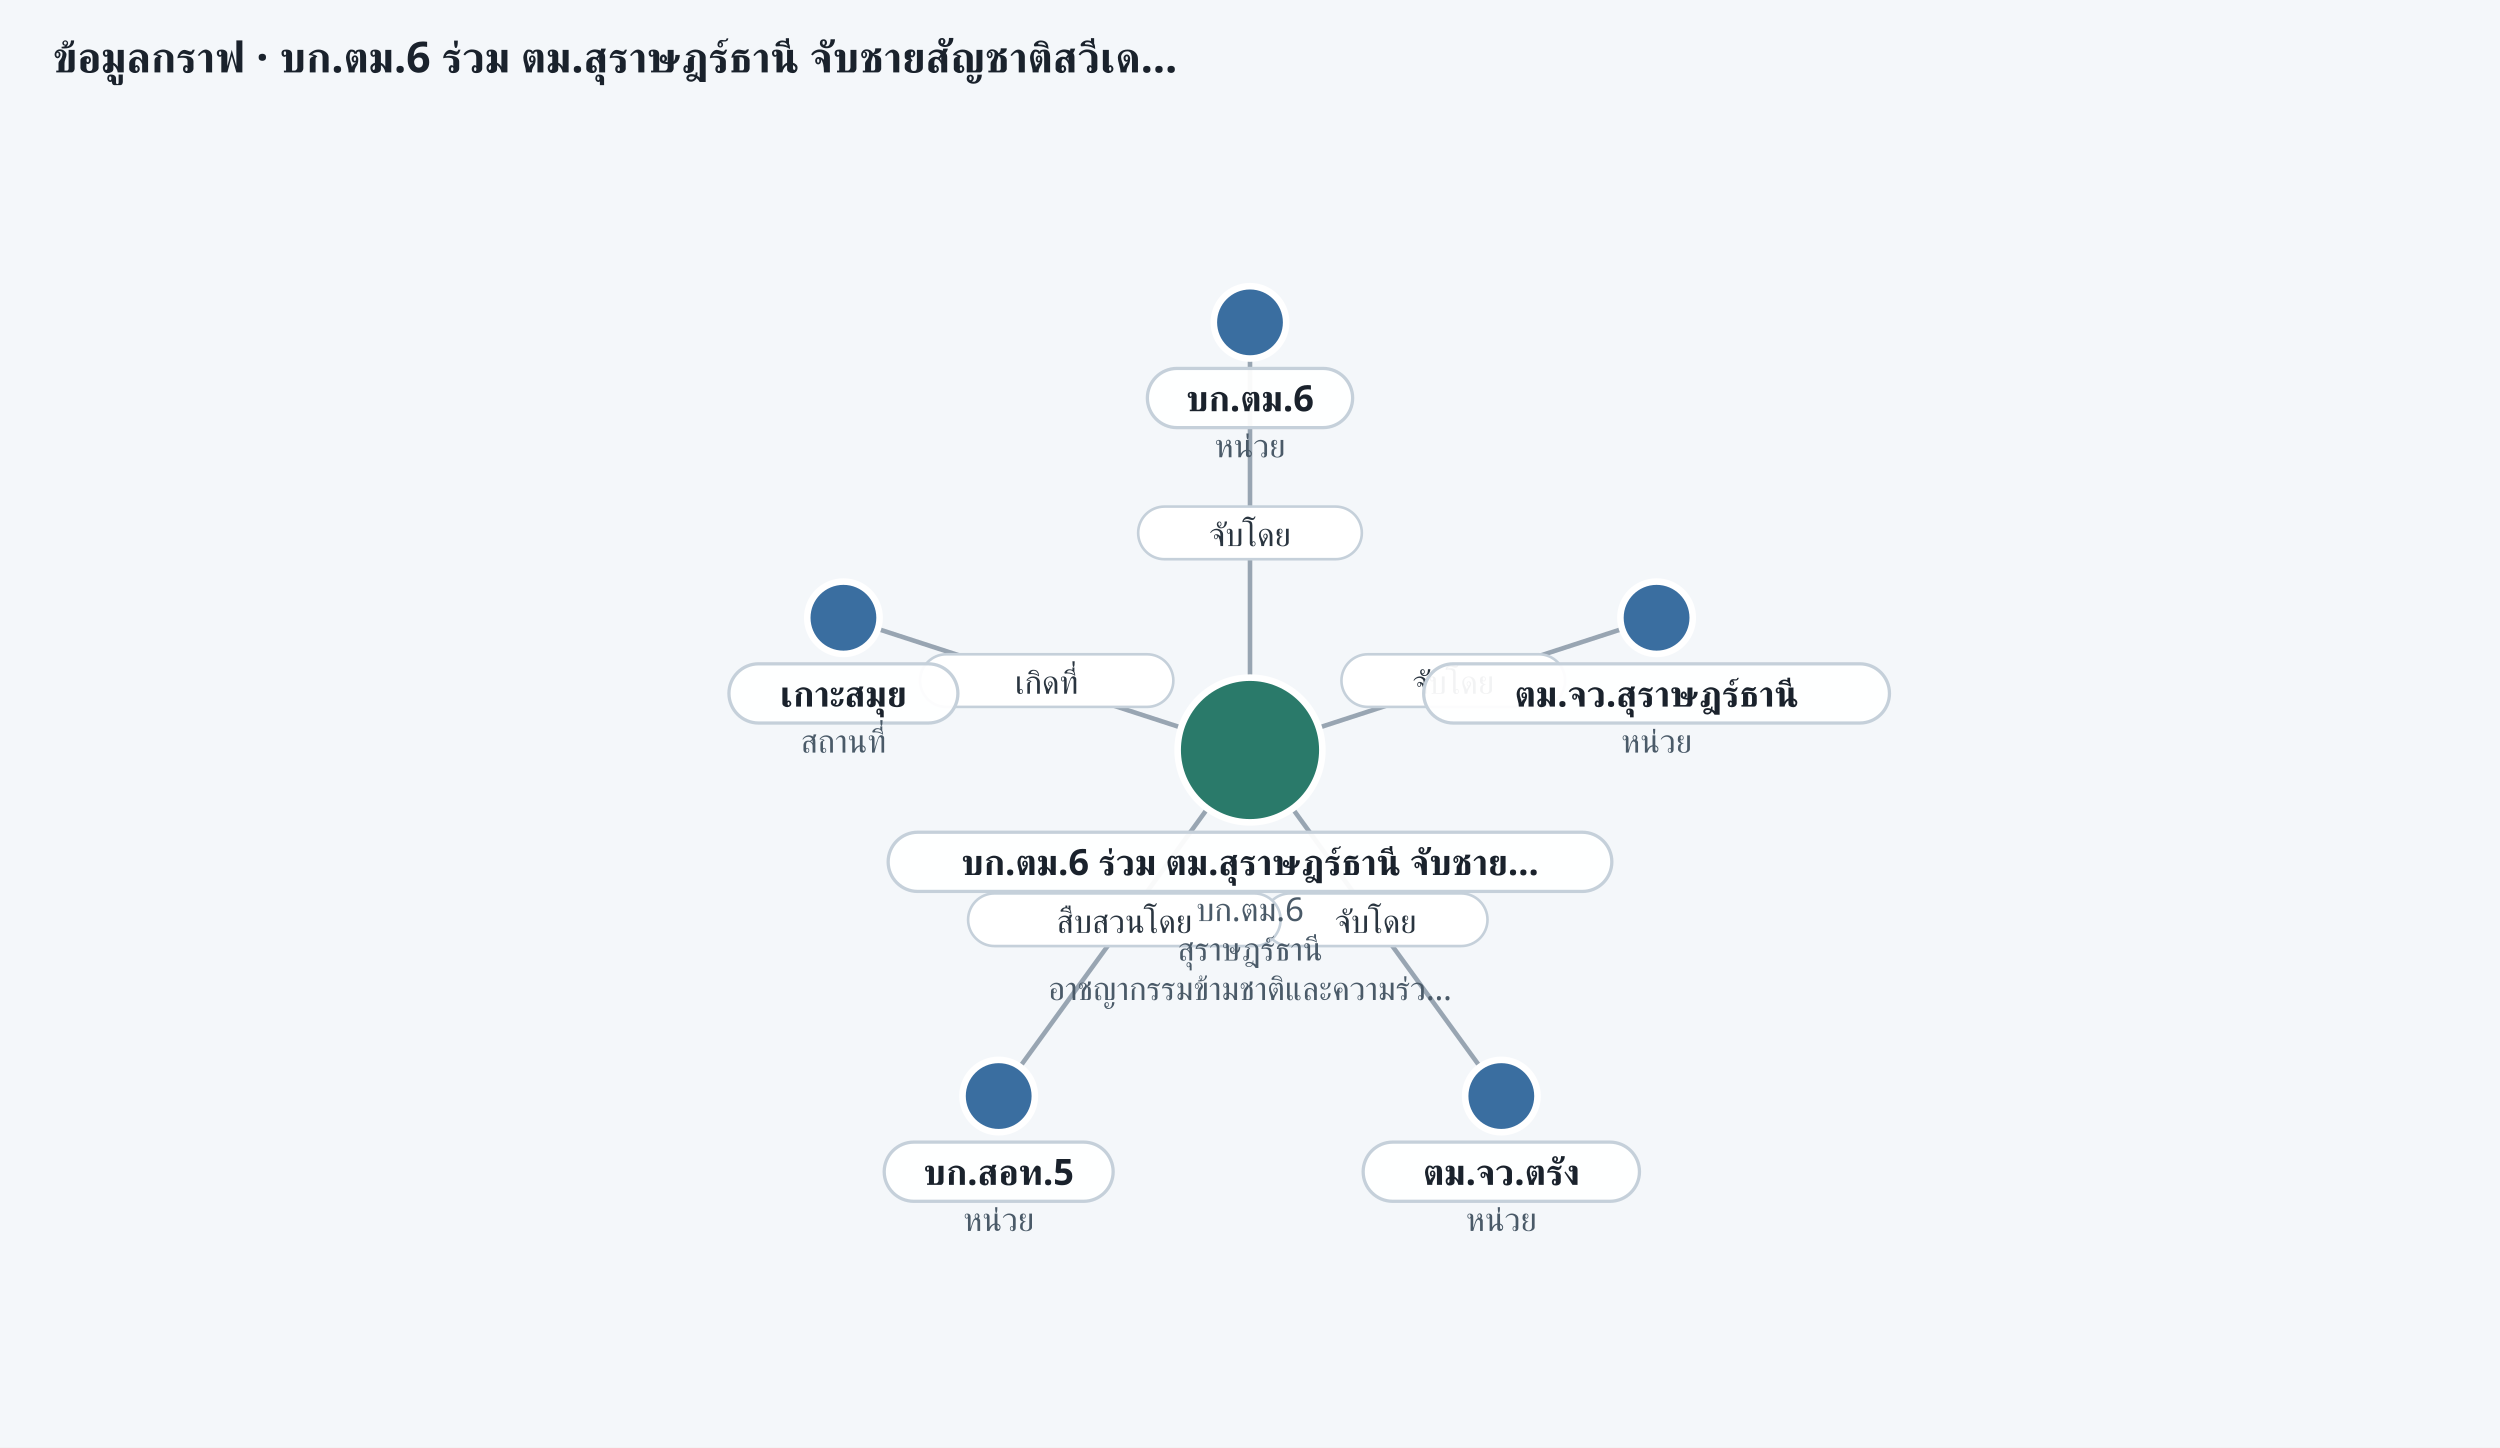
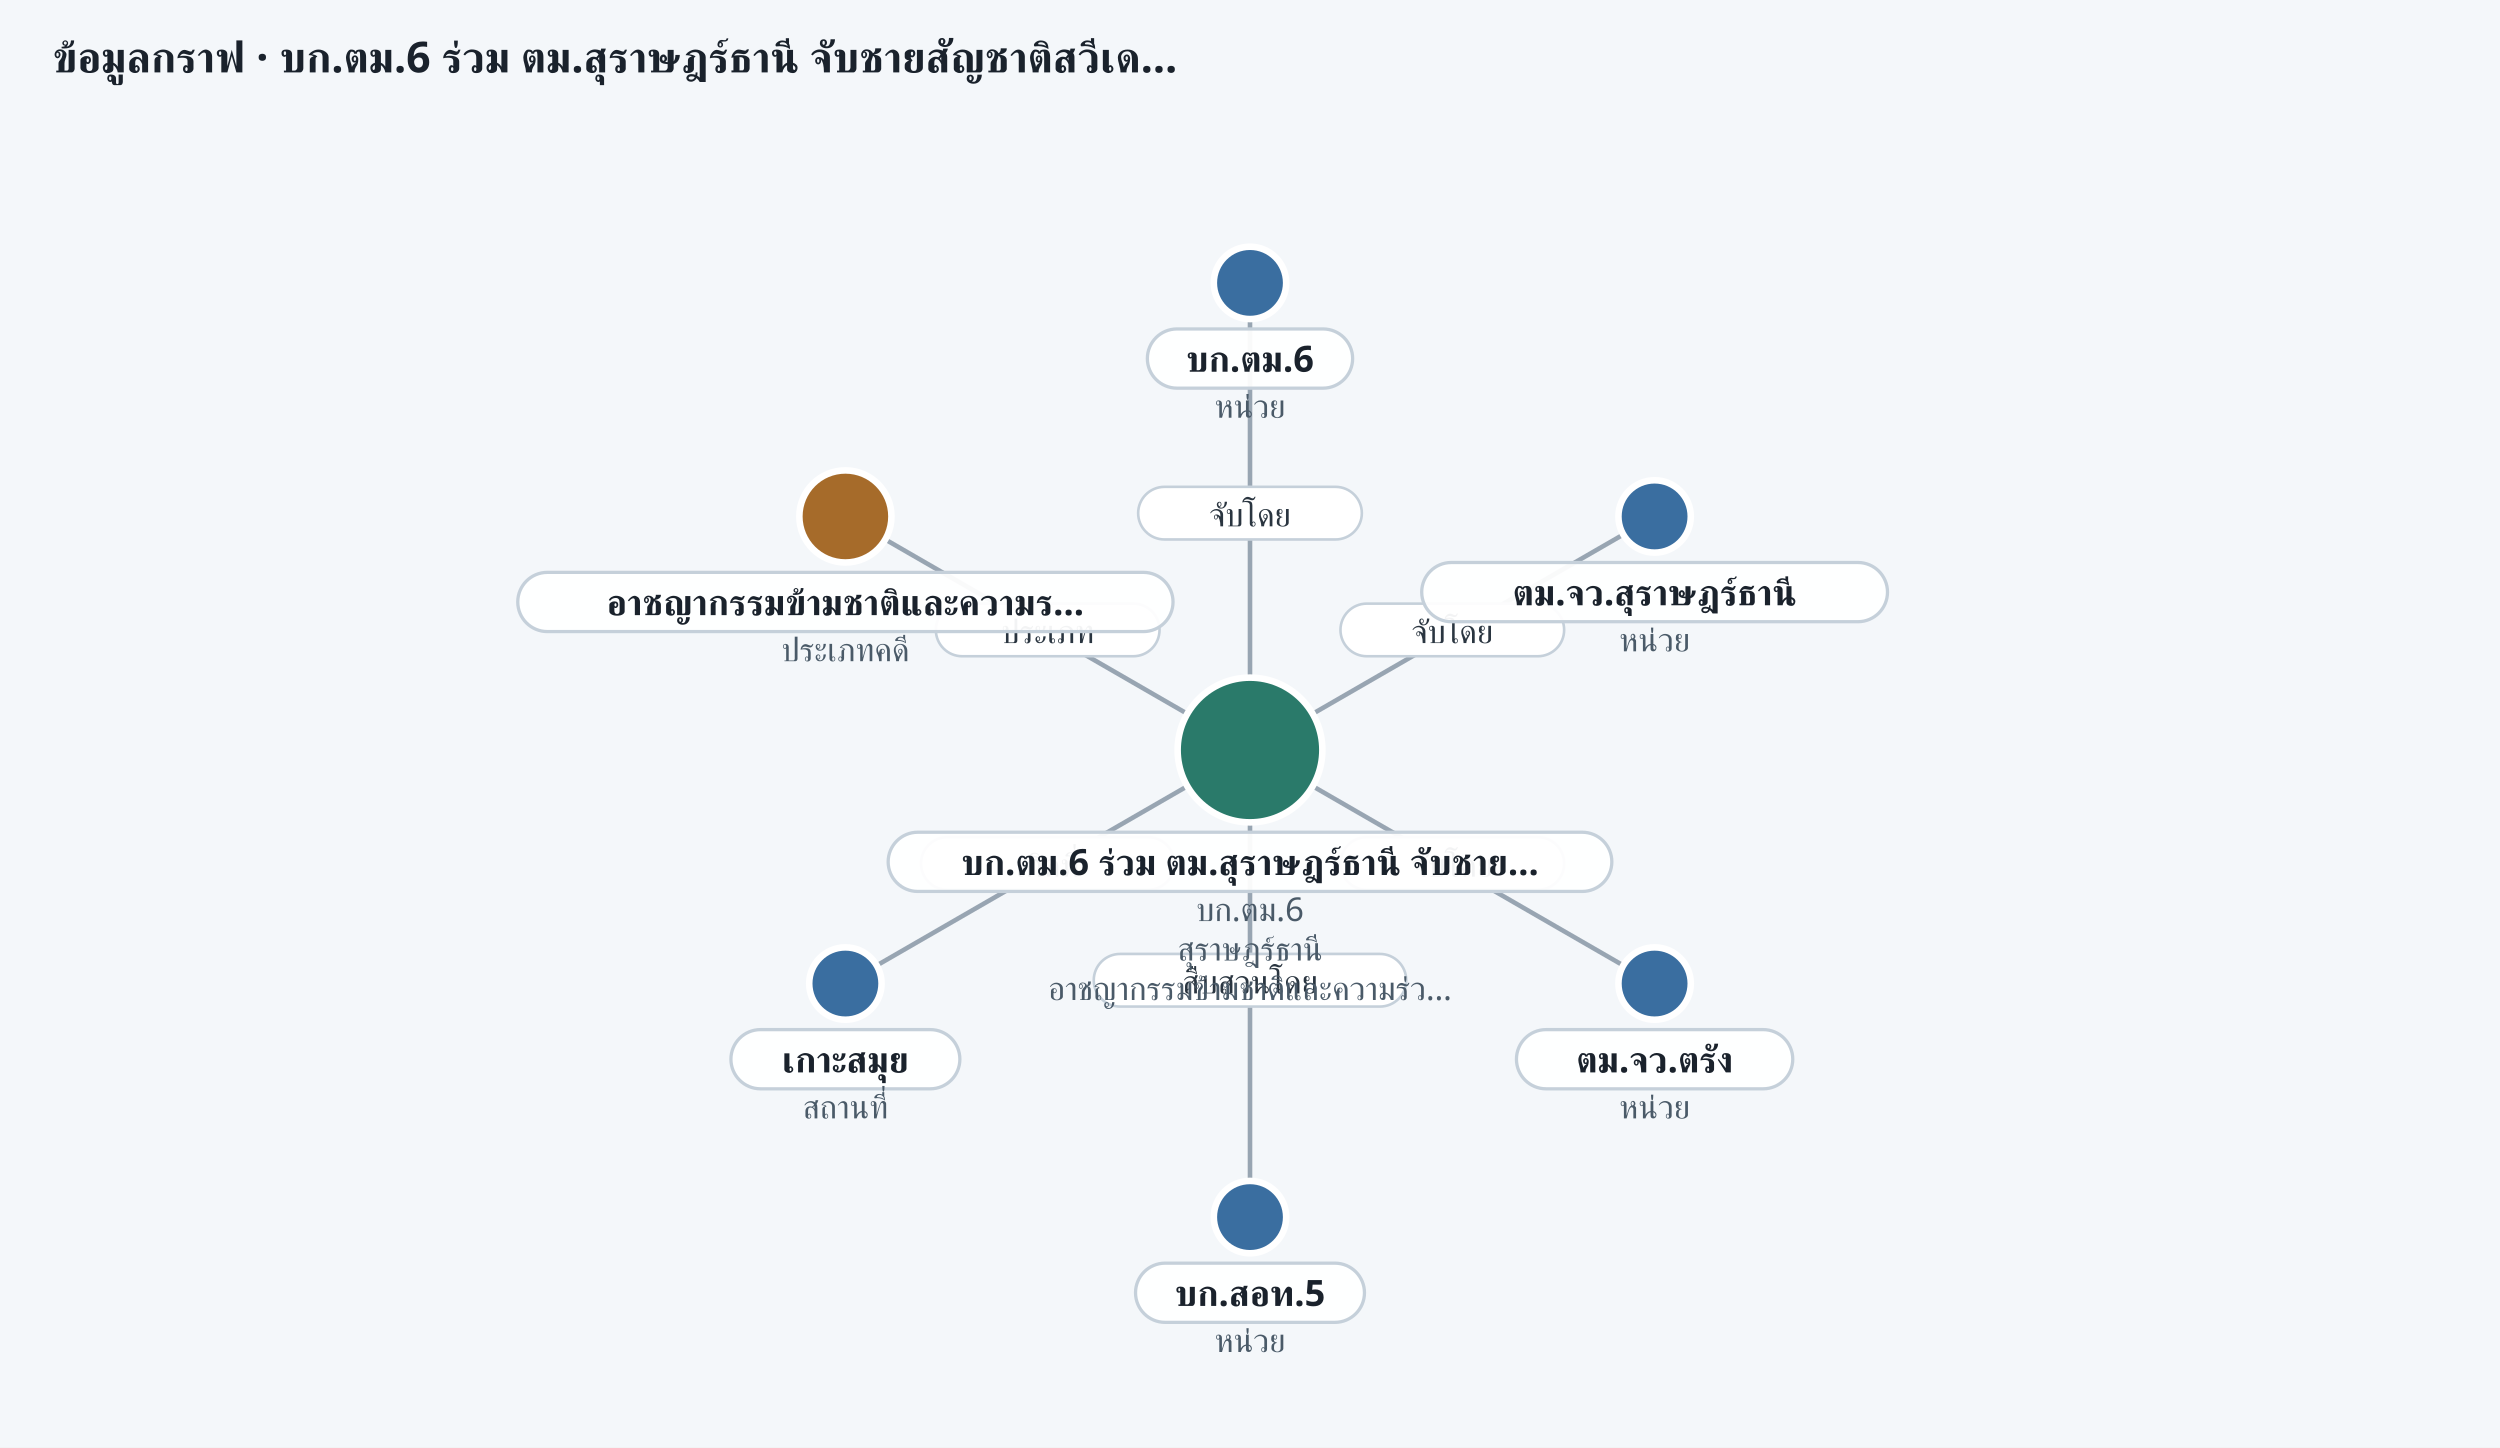
<svg xmlns="http://www.w3.org/2000/svg" width="760" height="440" viewBox="0 0 760 440" role="img" aria-label="ego graph 20261027-trans-line-01">
  <rect width="100%" height="100%" fill="#f4f7fa" />
  <text x="16" y="22" font-size="13" font-weight="700" fill="#1a222c" font-family="Sarabun, Anuphan, sans-serif">ข้อมูลกราฟ · บก.ตม.6 ร่วม ตม.สุราษฎร์ธานี จับชายสัญชาติสวีเด…</text>
-   <line x1="380.0" y1="228.0" x2="380.0" y2="98.0" stroke="#7a8a9a" stroke-width="1.4" opacity="0.75" />
-   <rect x="346.0" y="154.0" width="68.0" height="16" rx="8" fill="#fff" stroke="#c5d0da" stroke-width="0.8" />
-   <text x="380.0" y="166.0" text-anchor="middle" font-size="10" fill="#2a3540" font-family="Sarabun, Anuphan, sans-serif">จับโดย</text>
-   <line x1="380.0" y1="228.0" x2="503.6" y2="187.8" stroke="#7a8a9a" stroke-width="1.4" opacity="0.75" />
-   <rect x="407.8" y="198.9" width="68.0" height="16" rx="8" fill="#fff" stroke="#c5d0da" stroke-width="0.8" />
-   <text x="441.8" y="210.9" text-anchor="middle" font-size="10" fill="#2a3540" font-family="Sarabun, Anuphan, sans-serif">จับโดย</text>
-   <line x1="380.0" y1="228.0" x2="456.4" y2="333.2" stroke="#7a8a9a" stroke-width="1.4" opacity="0.75" />
-   <rect x="384.2" y="271.6" width="68.0" height="16" rx="8" fill="#fff" stroke="#c5d0da" stroke-width="0.8" />
-   <text x="418.2" y="283.6" text-anchor="middle" font-size="10" fill="#2a3540" font-family="Sarabun, Anuphan, sans-serif">จับโดย</text>
-   <line x1="380.0" y1="228.0" x2="303.6" y2="333.2" stroke="#7a8a9a" stroke-width="1.4" opacity="0.75" />
-   <rect x="294.3" y="271.6" width="95.0" height="16" rx="8" fill="#fff" stroke="#c5d0da" stroke-width="0.8" />
-   <text x="341.8" y="283.6" text-anchor="middle" font-size="10" fill="#2a3540" font-family="Sarabun, Anuphan, sans-serif">สืบสวนโดย</text>
-   <line x1="380.0" y1="228.0" x2="256.4" y2="187.8" stroke="#7a8a9a" stroke-width="1.4" opacity="0.75" />
-   <rect x="279.7" y="198.9" width="77.0" height="16" rx="8" fill="#fff" stroke="#c5d0da" stroke-width="0.8" />
-   <text x="318.2" y="210.9" text-anchor="middle" font-size="10" fill="#2a3540" font-family="Sarabun, Anuphan, sans-serif">เกิดที่</text>
+   <line x1="380.0" y1="228.0" x2="380.0" y2="86.0" stroke="#7a8a9a" stroke-width="1.4" opacity="0.75" />
+   <rect x="346.0" y="148.0" width="68.0" height="16" rx="8" fill="#fff" stroke="#c5d0da" stroke-width="0.8" />
+   <text x="380.0" y="160.0" text-anchor="middle" font-size="10" fill="#2a3540" font-family="Sarabun, Anuphan, sans-serif">จับโดย</text>
+   <line x1="380.0" y1="228.0" x2="503.0" y2="157.0" stroke="#7a8a9a" stroke-width="1.4" opacity="0.75" />
+   <rect x="407.5" y="183.5" width="68.0" height="16" rx="8" fill="#fff" stroke="#c5d0da" stroke-width="0.8" />
+   <text x="441.5" y="195.5" text-anchor="middle" font-size="10" fill="#2a3540" font-family="Sarabun, Anuphan, sans-serif">จับโดย</text>
+   <line x1="380.0" y1="228.0" x2="503.0" y2="299.0" stroke="#7a8a9a" stroke-width="1.4" opacity="0.75" />
+   <rect x="407.5" y="254.5" width="68.0" height="16" rx="8" fill="#fff" stroke="#c5d0da" stroke-width="0.8" />
+   <text x="441.5" y="266.5" text-anchor="middle" font-size="10" fill="#2a3540" font-family="Sarabun, Anuphan, sans-serif">จับโดย</text>
+   <line x1="380.0" y1="228.0" x2="380.0" y2="370.0" stroke="#7a8a9a" stroke-width="1.4" opacity="0.75" />
+   <rect x="332.5" y="290.0" width="95.0" height="16" rx="8" fill="#fff" stroke="#c5d0da" stroke-width="0.8" />
+   <text x="380.0" y="302.0" text-anchor="middle" font-size="10" fill="#2a3540" font-family="Sarabun, Anuphan, sans-serif">สืบสวนโดย</text>
+   <line x1="380.0" y1="228.0" x2="257.0" y2="299.0" stroke="#7a8a9a" stroke-width="1.4" opacity="0.75" />
+   <rect x="280.0" y="254.5" width="77.0" height="16" rx="8" fill="#fff" stroke="#c5d0da" stroke-width="0.8" />
+   <text x="318.5" y="266.5" text-anchor="middle" font-size="10" fill="#2a3540" font-family="Sarabun, Anuphan, sans-serif">เกิดที่</text>
+   <line x1="380.0" y1="228.0" x2="257.0" y2="157.0" stroke="#7a8a9a" stroke-width="1.4" opacity="0.75" />
+   <rect x="284.5" y="183.5" width="68.0" height="16" rx="8" fill="#fff" stroke="#c5d0da" stroke-width="0.8" />
+   <text x="318.5" y="195.5" text-anchor="middle" font-size="10" fill="#2a3540" font-family="Sarabun, Anuphan, sans-serif">ประเภท</text>
  <circle cx="380.0" cy="228.0" r="22" fill="#2a7a6a" stroke="#fff" stroke-width="2" />
  <rect x="270.0" y="253.0" width="220.0" height="18" rx="9" fill="rgba(255,255,255,0.94)" stroke="#c5d0da" />
  <text x="380.0" y="266.0" text-anchor="middle" font-size="11" font-weight="600" fill="#1a222c" font-family="Sarabun, Anuphan, sans-serif">บก.ตม.6 ร่วม ตม.สุราษฎร์ธานี จับชาย…</text>
  <text x="380.0" y="280.0" text-anchor="middle" font-size="10" fill="#4a5a68" font-family="Sarabun, Anuphan, sans-serif">บก.ตม.6</text>
  <text x="380.0" y="292.0" text-anchor="middle" font-size="10" fill="#4a5a68" font-family="Sarabun, Anuphan, sans-serif">สุราษฎร์ธานี</text>
  <text x="380.0" y="304.0" text-anchor="middle" font-size="10" fill="#4a5a68" font-family="Sarabun, Anuphan, sans-serif">อาชญากรรมข้ามชาติและความร่ว…</text>
-   <circle cx="380.0" cy="98.0" r="11" fill="#3a6ea0" stroke="#fff" stroke-width="2" />
-   <rect x="348.8" y="112.0" width="62.4" height="18" rx="9" fill="rgba(255,255,255,0.94)" stroke="#c5d0da" />
-   <text x="380.0" y="125.0" text-anchor="middle" font-size="11" font-weight="600" fill="#1a222c" font-family="Sarabun, Anuphan, sans-serif">บก.ตม.6</text>
-   <text x="380.0" y="139.0" text-anchor="middle" font-size="10" fill="#4a5a68" font-family="Sarabun, Anuphan, sans-serif">หน่วย</text>
-   <circle cx="503.6" cy="187.8" r="11" fill="#3a6ea0" stroke="#fff" stroke-width="2" />
-   <rect x="432.8" y="201.8" width="141.6" height="18" rx="9" fill="rgba(255,255,255,0.94)" stroke="#c5d0da" />
-   <text x="503.6" y="214.8" text-anchor="middle" font-size="11" font-weight="600" fill="#1a222c" font-family="Sarabun, Anuphan, sans-serif">ตม.จว.สุราษฎร์ธานี</text>
-   <text x="503.6" y="228.8" text-anchor="middle" font-size="10" fill="#4a5a68" font-family="Sarabun, Anuphan, sans-serif">หน่วย</text>
-   <circle cx="456.4" cy="333.2" r="11" fill="#3a6ea0" stroke="#fff" stroke-width="2" />
-   <rect x="414.4" y="347.2" width="84.0" height="18" rx="9" fill="rgba(255,255,255,0.94)" stroke="#c5d0da" />
-   <text x="456.4" y="360.2" text-anchor="middle" font-size="11" font-weight="600" fill="#1a222c" font-family="Sarabun, Anuphan, sans-serif">ตม.จว.ตรัง</text>
-   <text x="456.4" y="374.2" text-anchor="middle" font-size="10" fill="#4a5a68" font-family="Sarabun, Anuphan, sans-serif">หน่วย</text>
-   <circle cx="303.6" cy="333.2" r="11" fill="#3a6ea0" stroke="#fff" stroke-width="2" />
-   <rect x="268.8" y="347.2" width="69.6" height="18" rx="9" fill="rgba(255,255,255,0.94)" stroke="#c5d0da" />
-   <text x="303.6" y="360.2" text-anchor="middle" font-size="11" font-weight="600" fill="#1a222c" font-family="Sarabun, Anuphan, sans-serif">บก.สอท.5</text>
-   <text x="303.6" y="374.2" text-anchor="middle" font-size="10" fill="#4a5a68" font-family="Sarabun, Anuphan, sans-serif">หน่วย</text>
-   <circle cx="256.4" cy="187.8" r="11" fill="#3a6ea0" stroke="#fff" stroke-width="2" />
-   <rect x="221.6" y="201.8" width="69.6" height="18" rx="9" fill="rgba(255,255,255,0.94)" stroke="#c5d0da" />
-   <text x="256.4" y="214.8" text-anchor="middle" font-size="11" font-weight="600" fill="#1a222c" font-family="Sarabun, Anuphan, sans-serif">เกาะสมุย</text>
-   <text x="256.4" y="228.8" text-anchor="middle" font-size="10" fill="#4a5a68" font-family="Sarabun, Anuphan, sans-serif">สถานที่</text>
+   <circle cx="380.0" cy="86.0" r="11" fill="#3a6ea0" stroke="#fff" stroke-width="2" />
+   <rect x="348.8" y="100.0" width="62.4" height="18" rx="9" fill="rgba(255,255,255,0.94)" stroke="#c5d0da" />
+   <text x="380.0" y="113.0" text-anchor="middle" font-size="11" font-weight="600" fill="#1a222c" font-family="Sarabun, Anuphan, sans-serif">บก.ตม.6</text>
+   <text x="380.0" y="127.0" text-anchor="middle" font-size="10" fill="#4a5a68" font-family="Sarabun, Anuphan, sans-serif">หน่วย</text>
+   <circle cx="503.0" cy="157.0" r="11" fill="#3a6ea0" stroke="#fff" stroke-width="2" />
+   <rect x="432.2" y="171.0" width="141.6" height="18" rx="9" fill="rgba(255,255,255,0.94)" stroke="#c5d0da" />
+   <text x="503.0" y="184.0" text-anchor="middle" font-size="11" font-weight="600" fill="#1a222c" font-family="Sarabun, Anuphan, sans-serif">ตม.จว.สุราษฎร์ธานี</text>
+   <text x="503.0" y="198.0" text-anchor="middle" font-size="10" fill="#4a5a68" font-family="Sarabun, Anuphan, sans-serif">หน่วย</text>
+   <circle cx="503.0" cy="299.0" r="11" fill="#3a6ea0" stroke="#fff" stroke-width="2" />
+   <rect x="461.0" y="313.0" width="84.0" height="18" rx="9" fill="rgba(255,255,255,0.94)" stroke="#c5d0da" />
+   <text x="503.0" y="326.0" text-anchor="middle" font-size="11" font-weight="600" fill="#1a222c" font-family="Sarabun, Anuphan, sans-serif">ตม.จว.ตรัง</text>
+   <text x="503.0" y="340.0" text-anchor="middle" font-size="10" fill="#4a5a68" font-family="Sarabun, Anuphan, sans-serif">หน่วย</text>
+   <circle cx="380.0" cy="370.0" r="11" fill="#3a6ea0" stroke="#fff" stroke-width="2" />
+   <rect x="345.2" y="384.0" width="69.6" height="18" rx="9" fill="rgba(255,255,255,0.94)" stroke="#c5d0da" />
+   <text x="380.0" y="397.0" text-anchor="middle" font-size="11" font-weight="600" fill="#1a222c" font-family="Sarabun, Anuphan, sans-serif">บก.สอท.5</text>
+   <text x="380.0" y="411.0" text-anchor="middle" font-size="10" fill="#4a5a68" font-family="Sarabun, Anuphan, sans-serif">หน่วย</text>
+   <circle cx="257.0" cy="299.0" r="11" fill="#3a6ea0" stroke="#fff" stroke-width="2" />
+   <rect x="222.2" y="313.0" width="69.6" height="18" rx="9" fill="rgba(255,255,255,0.94)" stroke="#c5d0da" />
+   <text x="257.0" y="326.0" text-anchor="middle" font-size="11" font-weight="600" fill="#1a222c" font-family="Sarabun, Anuphan, sans-serif">เกาะสมุย</text>
+   <text x="257.0" y="340.0" text-anchor="middle" font-size="10" fill="#4a5a68" font-family="Sarabun, Anuphan, sans-serif">สถานที่</text>
+   <circle cx="257.0" cy="157.0" r="14" fill="#a66b2a" stroke="#fff" stroke-width="2" />
+   <rect x="157.4" y="174.0" width="199.2" height="18" rx="9" fill="rgba(255,255,255,0.94)" stroke="#c5d0da" />
+   <text x="257.0" y="187.0" text-anchor="middle" font-size="11" font-weight="600" fill="#1a222c" font-family="Sarabun, Anuphan, sans-serif">อาชญากรรมข้ามชาติและความร…</text>
+   <text x="257.0" y="201.0" text-anchor="middle" font-size="10" fill="#4a5a68" font-family="Sarabun, Anuphan, sans-serif">ประเภทคดี</text>
</svg>
